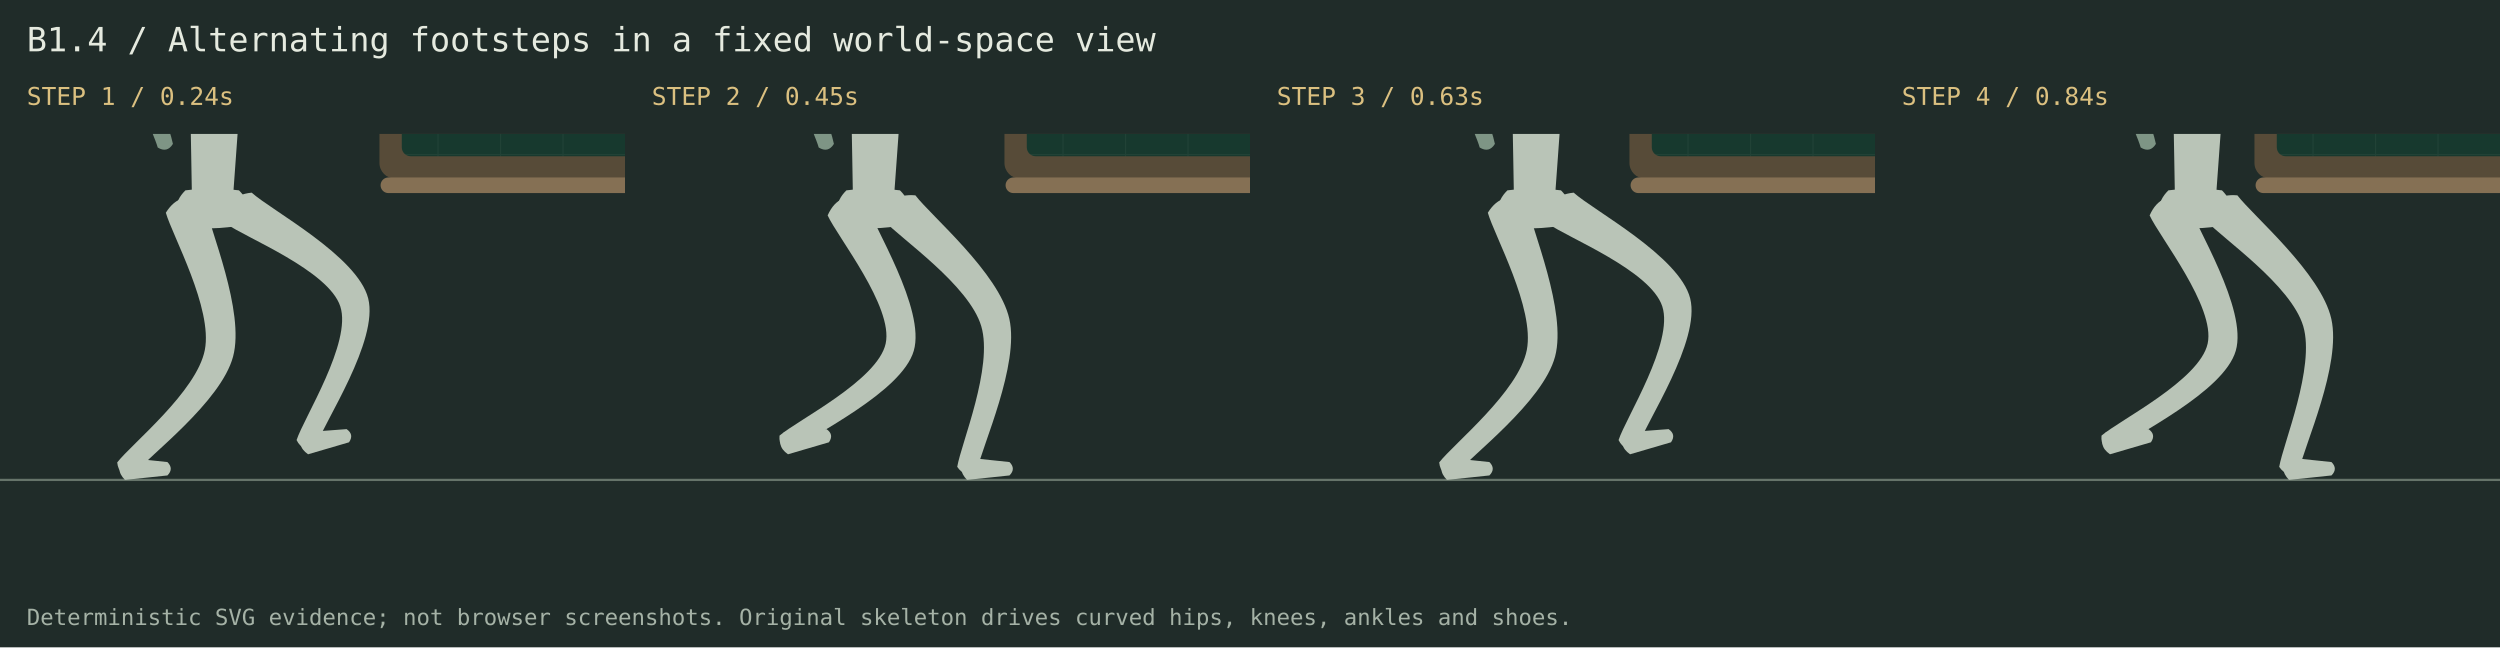
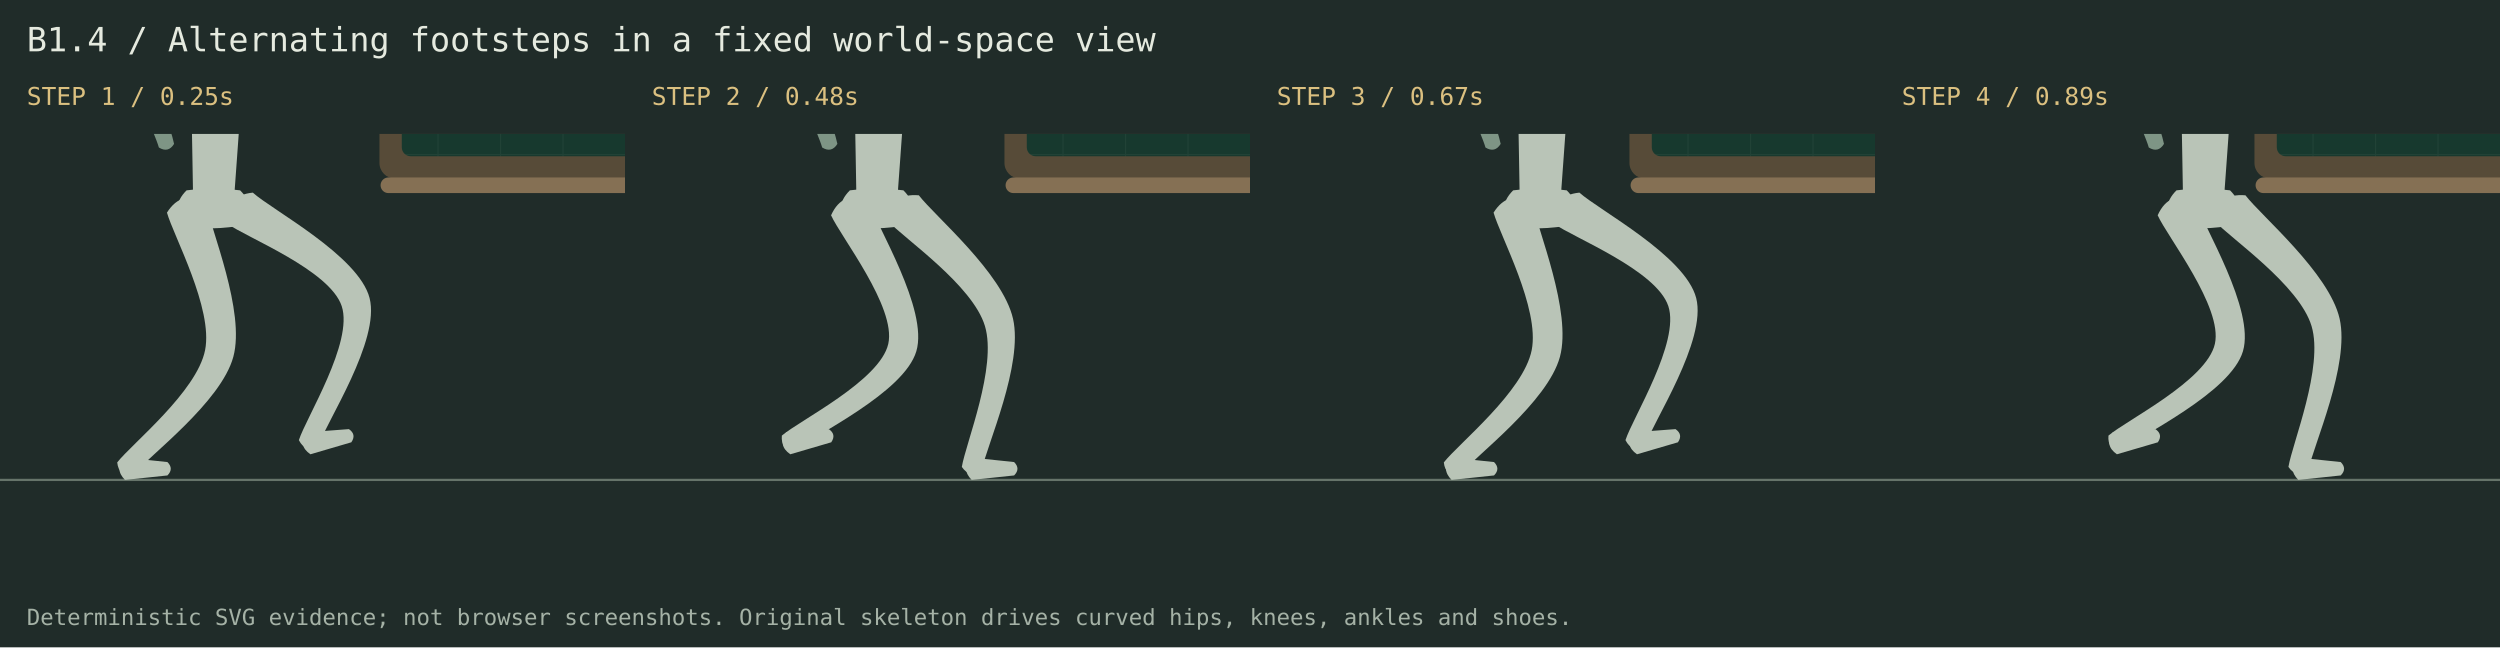
<svg xmlns="http://www.w3.org/2000/svg" viewBox="0 0 1120 290" role="img" aria-label="Four alternating footsteps, with planted stance feet and lifted swing feet">
  <defs>
    <clipPath id="gait-crop">
      <rect x="0" y="25" width="280" height="180" />
    </clipPath>
  </defs>
  <rect width="1120" height="290" fill="#202c29" />
  <text x="12" y="23" fill="#e5eadf" font-family="monospace" font-size="15">B1.4 / Alternating footsteps in a fixed world-space view</text>
  <g transform="translate(0 35)">
-     <text x="12" y="12" fill="#dbc080" font-family="monospace" font-size="11">STEP 1 / 0.24s</text>
+     <text x="12" y="12" fill="#dbc080" font-family="monospace" font-size="11">STEP 1 / 0.25s</text>
    <g clip-path="url(#gait-crop)">
      <g transform="translate(-140 -330)">
        <rect width="960" height="570" fill="#202c29" />
        <defs>
          <pattern id="gait-grid-0" width="28" height="28" patternUnits="userSpaceOnUse">
            <path d="M28 0H0V28" fill="none" stroke="#cfdec9" stroke-opacity=".055" />
          </pattern>
        </defs>
        <path d="M95 510H905" stroke="#66746a" stroke-width="1" />
        <rect x="310" y="75" width="590" height="300" rx="7" fill="#574b38" />
        <rect x="320" y="85" width="570" height="280" rx="4" fill="#17392e" />
        <rect x="320" y="85" width="570" height="280" rx="4" fill="url(#gait-grid-0)" />
        <path d="M314 378H905" stroke="#857054" stroke-width="7" stroke-linecap="round" />
        <path d="M355 166H855M355 210H855" stroke="#d2dec9" stroke-opacity=".1" stroke-dasharray="3 6" />
        <text x="343" y="109" fill="#94b2a0" font-family="monospace" font-size="9" letter-spacing="2">BOARD / WORLD SPACE</text>
        <g>
          <g data-layer="chalk">
            <g>
              <path fill="none" stroke="#eef6e8" stroke-width="2.5" stroke-linecap="round" stroke-linejoin="round" d="" />
              <g fill="#eef6e8" font-family="Chalkboard, Chalkboard SE, cursive" />
            </g>
            <g>
              <path fill="none" stroke="#eef6e8" stroke-width="2.5" stroke-linecap="round" stroke-linejoin="round" d="" />
              <g fill="#eef6e8" font-family="Chalkboard, Chalkboard SE, cursive" />
            </g>
            <g>
              <path fill="none" stroke="#eef6e8" stroke-width="2.5" stroke-linecap="round" stroke-linejoin="round" d="" />
              <g fill="#eef6e8" font-family="Chalkboard, Chalkboard SE, cursive" />
            </g>
            <g>
              <path fill="none" stroke="#eef6e8" stroke-width="2.5" stroke-linecap="round" stroke-linejoin="round" d="" />
              <g fill="#eef6e8" font-family="Chalkboard, Chalkboard SE, cursive" />
            </g>
            <g>
              <path fill="none" stroke="#eef6e8" stroke-width="2.5" stroke-linecap="round" stroke-linejoin="round" d="" />
              <g fill="#eef6e8" font-family="Chalkboard, Chalkboard SE, cursive" />
            </g>
            <g>
              <path fill="none" stroke="#eef6e8" stroke-width="2.5" stroke-linecap="round" stroke-linejoin="round" d="" />
              <g fill="#eef6e8" font-family="Chalkboard, Chalkboard SE, cursive" />
            </g>
            <g>
              <path fill="none" stroke="#eef6e8" stroke-width="2.5" stroke-linecap="round" stroke-linejoin="round" d="" />
              <g fill="#eef6e8" font-family="Chalkboard, Chalkboard SE, cursive" />
            </g>
            <g>
              <path fill="none" stroke="#eef6e8" stroke-width="2.5" stroke-linecap="round" stroke-linejoin="round" d="" />
              <g fill="#eef6e8" font-family="Chalkboard, Chalkboard SE, cursive" />
            </g>
            <g>
              <path fill="none" stroke="#eef6e8" stroke-width="2.5" stroke-linecap="round" stroke-linejoin="round" d="" />
              <g fill="#eef6e8" font-family="Chalkboard, Chalkboard SE, cursive" />
            </g>
            <g>
              <path fill="none" stroke="#eef6e8" stroke-width="2.5" stroke-linecap="round" stroke-linejoin="round" d="" />
              <g fill="#eef6e8" font-family="Chalkboard, Chalkboard SE, cursive" />
            </g>
            <g>
              <path fill="none" stroke="#eef6e8" stroke-width="2.5" stroke-linecap="round" stroke-linejoin="round" d="" />
              <g fill="#eef6e8" font-family="Chalkboard, Chalkboard SE, cursive" />
            </g>
            <g>
              <path fill="none" stroke="#eef6e8" stroke-width="2.5" stroke-linecap="round" stroke-linejoin="round" d="" />
              <g fill="#eef6e8" font-family="Chalkboard, Chalkboard SE, cursive" />
            </g>
            <g>
              <path fill="none" stroke="#eef6e8" stroke-width="2.5" stroke-linecap="round" stroke-linejoin="round" d="" />
              <g fill="#eef6e8" font-family="Chalkboard, Chalkboard SE, cursive" />
            </g>
            <g>
              <path fill="none" stroke="#eef6e8" stroke-width="2.5" stroke-linecap="round" stroke-linejoin="round" d="" />
              <g fill="#eef6e8" font-family="Chalkboard, Chalkboard SE, cursive" />
            </g>
            <g>
              <path fill="none" stroke="#eef6e8" stroke-width="2.5" stroke-linecap="round" stroke-linejoin="round" d="" />
              <g fill="#eef6e8" font-family="Chalkboard, Chalkboard SE, cursive" />
            </g>
            <g>
              <path fill="none" stroke="#eef6e8" stroke-width="2.5" stroke-linecap="round" stroke-linejoin="round" d="" />
              <g fill="#eef6e8" font-family="Chalkboard, Chalkboard SE, cursive" />
            </g>
-             <g>
-               <path fill="none" stroke="#eef6e8" stroke-width="2.5" stroke-linecap="round" stroke-linejoin="round" d="" />
-               <g fill="#eef6e8" font-family="Chalkboard, Chalkboard SE, cursive" />
-             </g>
-           </g>
-           <g data-layer="body" transform="translate(238.0627,503.275) scale(1)" data-view="rear-three-quarter-facing-right">
+           </g>
+           <g data-layer="body" transform="translate(238.58,503.275) scale(1)" data-view="rear-three-quarter-facing-right" data-orientation="board">
            <path data-part="left-arm" d="M-28.86,-245.395C-30.633,-235.347 -39.741,-202.31 -39.499,-185.109C-39.256,-167.908 -29.421,-149.343 -27.405,-142.189Q-23.189,-139.595 -20.595,-143.811C-21.913,-150.657 -29.41,-168.425 -28.501,-184.891C-27.592,-201.357 -17.367,-232.986 -15.14,-242.605Q-20.605,-250.86 -28.86,-245.395Z" fill="#7e9585" />
-             <path data-part="left-leg" d="M-23.769,-112.972C-20.857,-102.724 -2.671,-70.126 -6.302,-51.484C-9.933,-32.841 -39.012,-9.51 -45.553,-1.115Q-44.903,5.216 -38.572,4.565C-31.083,-4.287 0.972,-28.282 6.362,-48.547C11.752,-68.813 -4.133,-105.615 -6.231,-117.028Q-17.028,-123.769 -23.769,-112.972Z" fill="#b9c4b7" />
-             <path data-part="right-leg" d="M3.304,-108.032C11.819,-101.86 49.142,-87.154 54.393,-71.003C59.643,-54.853 38.069,-21.11 34.805,-11.131Q37.607,-5.417 43.321,-8.219C47.249,-19.278 71.664,-55.613 66.893,-74.572C62.123,-93.53 23.395,-114.069 14.696,-121.968Q2.032,-120.696 3.304,-108.032Z" fill="#b9c4b7" />
+             <path data-part="left-leg" d="M-23.781,-113.026C-20.934,-102.758 -2.986,-70.069 -6.7,-51.418C-10.414,-32.767 -39.504,-9.505 -46.065,-1.122Q-45.428,5.21 -39.096,4.572C-31.588,-4.261 0.472,-28.171 5.952,-48.429C11.431,-68.686 -4.191,-105.549 -6.219,-116.974Q-16.974,-123.781 -23.781,-113.026Z" fill="#b9c4b7" />
+             <path data-part="right-leg" d="M3.323,-108.017C11.854,-101.866 49.181,-87.264 54.513,-71.112C59.844,-54.96 38.513,-21.105 35.313,-11.104Q38.151,-5.408 43.847,-8.246C47.706,-19.328 71.859,-55.781 66.997,-74.737C62.135,-93.693 23.397,-114.109 14.677,-121.983Q2.017,-120.677 3.323,-108.017Z" fill="#b9c4b7" />
            <path data-part="hips" d="M-15,-107C-13,-106.833 -7,-106 -3,-106C1,-106 7,-106.833 9,-107Q17,-115 9,-123C7,-123.167 1,-124 -3,-124C-7,-124 -13,-123.167 -15,-123Q-23,-115 -15,-107Z" fill="#b9c4b7" />
-             <path data-part="left-foot" d="M-42.063,6.725C-38.896,6.392 -26.229,5.058 -23.063,4.725Q-20.063,1.725 -23.063,-1.275C-26.229,-1.608 -38.896,-2.942 -42.063,-3.275Q-47.063,1.725 -42.063,6.725Z" fill="#b9c4b7" />
-             <path data-part="right-foot" d="M39.958,-4.756C43.014,-5.651 55.237,-9.23 58.293,-10.125Q60.707,-13.614 57.219,-16.028C54.043,-15.789 41.343,-14.833 38.168,-14.594Q34.143,-8.78 39.958,-4.756Z" fill="#b9c4b7" />
+             <path data-part="left-foot" d="M-42.58,6.725C-39.413,6.392 -26.747,5.058 -23.58,4.725Q-20.58,1.725 -23.58,-1.275C-26.747,-1.608 -39.413,-2.942 -42.58,-3.275Q-47.58,1.725 -42.58,6.725Z" fill="#b9c4b7" />
+             <path data-part="right-foot" d="M40.475,-4.756C43.531,-5.651 55.754,-9.23 58.81,-10.125Q61.225,-13.614 57.736,-16.028C54.561,-15.789 41.86,-14.833 38.685,-14.594Q34.661,-8.78 40.475,-4.756Z" fill="#b9c4b7" />
            <path data-part="torso" d="M-5,-251C-6.333,-247.548 -11.831,-252.914 -12.997,-230.287C-14.163,-207.659 -12.164,-134.41 -11.997,-115.235Q-3.235,-106.003 5.997,-114.765C7.164,-133.923 13.163,-207.008 12.997,-229.713C12.831,-252.419 6.333,-247.452 5,-251Q0,-256 -5,-251Z" fill="#b9c4b7" />
            <path data-part="shoulders" d="M-25.221,-238.938C-21.162,-235.788 -9.454,-220.784 -0.866,-220.038C7.722,-219.292 21.779,-232.058 26.308,-234.462Q29.538,-242.308 21.692,-245.538C18.221,-244.609 7.611,-239.375 0.866,-239.962C-5.879,-240.55 -15.505,-247.545 -18.779,-249.062Q-27.062,-247.221 -25.221,-238.938Z" fill="#b9c4b7" />
            <path data-part="head" d="M-2,-254 C-25,-262 -26,-300 -3,-310 C15,-319 32,-302 32,-289 L44,-281 L33,-277 C32,-262 19,-254 -2,-254Z" fill="#b9c4b7" stroke="#d5ddcf" stroke-width="2" />
+             <path data-part="front-face" d="M-3,-285a2,2 0 1,0 4,0a2,2 0 1,0 -4,0 M13,-285a2,2 0 1,0 4,0a2,2 0 1,0 -4,0" fill="#304e38" opacity="0" />
          </g>
          <g data-layer="drawing-arm">
-             <path data-part="right-arm" fill="#d6ba76" d="M254.639,260.295C250.342,272.804 221.73,322.614 228.862,335.353C235.994,348.093 286.002,336.502 297.43,336.732Q300.963,333.265 297.495,329.732C287.841,329.766 244.237,340.515 239.569,329.935C234.901,319.356 264.501,276.869 269.487,266.255Q265.043,255.851 254.639,260.295Z" />
-             <line stroke="#fff2bf" stroke-width="3" stroke-linecap="round" x1="297.463" y1="333.232" x2="302.063" y2="333.275" opacity=".4" />
+             <path data-part="right-arm" fill="#d6ba76" d="M255.156,260.295C250.86,272.804 222.247,322.614 229.379,335.353C236.511,348.093 286.52,336.502 297.948,336.732Q301.48,333.265 298.013,329.732C288.358,329.766 244.755,340.515 240.087,329.935C235.418,319.356 265.018,276.869 270.004,266.255Q265.56,255.851 255.156,260.295Z" />
+             <line stroke="#fff2bf" stroke-width="3" stroke-linecap="round" x1="297.98" y1="333.232" x2="302.58" y2="333.275" opacity=".4" />
          </g>
        </g>
        <text x="124" y="551" fill="#9bada2" font-family="monospace" font-size="10" letter-spacing="1">STEPPING GAIT · CHALK LIFTED WHILE WALKING</text>
      </g>
    </g>
  </g>
  <g transform="translate(280 35)">
-     <text x="12" y="12" fill="#dbc080" font-family="monospace" font-size="11">STEP 2 / 0.45s</text>
+     <text x="12" y="12" fill="#dbc080" font-family="monospace" font-size="11">STEP 2 / 0.48s</text>
    <g clip-path="url(#gait-crop)">
      <g transform="translate(-140 -330)">
        <rect width="960" height="570" fill="#202c29" />
        <defs>
          <pattern id="gait-grid-1" width="28" height="28" patternUnits="userSpaceOnUse">
            <path d="M28 0H0V28" fill="none" stroke="#cfdec9" stroke-opacity=".055" />
          </pattern>
        </defs>
        <path d="M95 510H905" stroke="#66746a" stroke-width="1" />
        <rect x="310" y="75" width="590" height="300" rx="7" fill="#574b38" />
        <rect x="320" y="85" width="570" height="280" rx="4" fill="#17392e" />
        <rect x="320" y="85" width="570" height="280" rx="4" fill="url(#gait-grid-1)" />
        <path d="M314 378H905" stroke="#857054" stroke-width="7" stroke-linecap="round" />
        <path d="M355 166H855M355 210H855" stroke="#d2dec9" stroke-opacity=".1" stroke-dasharray="3 6" />
        <text x="343" y="109" fill="#94b2a0" font-family="monospace" font-size="9" letter-spacing="2">BOARD / WORLD SPACE</text>
        <g>
          <g data-layer="chalk">
            <g>
              <path fill="none" stroke="#eef6e8" stroke-width="2.5" stroke-linecap="round" stroke-linejoin="round" d="" />
              <g fill="#eef6e8" font-family="Chalkboard, Chalkboard SE, cursive" />
            </g>
            <g>
              <path fill="none" stroke="#eef6e8" stroke-width="2.5" stroke-linecap="round" stroke-linejoin="round" d="" />
              <g fill="#eef6e8" font-family="Chalkboard, Chalkboard SE, cursive" />
            </g>
            <g>
              <path fill="none" stroke="#eef6e8" stroke-width="2.5" stroke-linecap="round" stroke-linejoin="round" d="" />
              <g fill="#eef6e8" font-family="Chalkboard, Chalkboard SE, cursive" />
            </g>
            <g>
              <path fill="none" stroke="#eef6e8" stroke-width="2.5" stroke-linecap="round" stroke-linejoin="round" d="" />
              <g fill="#eef6e8" font-family="Chalkboard, Chalkboard SE, cursive" />
            </g>
            <g>
              <path fill="none" stroke="#eef6e8" stroke-width="2.5" stroke-linecap="round" stroke-linejoin="round" d="" />
              <g fill="#eef6e8" font-family="Chalkboard, Chalkboard SE, cursive" />
            </g>
            <g>
              <path fill="none" stroke="#eef6e8" stroke-width="2.5" stroke-linecap="round" stroke-linejoin="round" d="" />
              <g fill="#eef6e8" font-family="Chalkboard, Chalkboard SE, cursive" />
            </g>
            <g>
              <path fill="none" stroke="#eef6e8" stroke-width="2.5" stroke-linecap="round" stroke-linejoin="round" d="" />
              <g fill="#eef6e8" font-family="Chalkboard, Chalkboard SE, cursive" />
            </g>
            <g>
              <path fill="none" stroke="#eef6e8" stroke-width="2.5" stroke-linecap="round" stroke-linejoin="round" d="" />
              <g fill="#eef6e8" font-family="Chalkboard, Chalkboard SE, cursive" />
            </g>
            <g>
              <path fill="none" stroke="#eef6e8" stroke-width="2.5" stroke-linecap="round" stroke-linejoin="round" d="" />
              <g fill="#eef6e8" font-family="Chalkboard, Chalkboard SE, cursive" />
            </g>
            <g>
              <path fill="none" stroke="#eef6e8" stroke-width="2.5" stroke-linecap="round" stroke-linejoin="round" d="" />
              <g fill="#eef6e8" font-family="Chalkboard, Chalkboard SE, cursive" />
            </g>
            <g>
              <path fill="none" stroke="#eef6e8" stroke-width="2.5" stroke-linecap="round" stroke-linejoin="round" d="" />
              <g fill="#eef6e8" font-family="Chalkboard, Chalkboard SE, cursive" />
            </g>
            <g>
              <path fill="none" stroke="#eef6e8" stroke-width="2.5" stroke-linecap="round" stroke-linejoin="round" d="" />
              <g fill="#eef6e8" font-family="Chalkboard, Chalkboard SE, cursive" />
            </g>
            <g>
              <path fill="none" stroke="#eef6e8" stroke-width="2.5" stroke-linecap="round" stroke-linejoin="round" d="" />
              <g fill="#eef6e8" font-family="Chalkboard, Chalkboard SE, cursive" />
            </g>
            <g>
              <path fill="none" stroke="#eef6e8" stroke-width="2.5" stroke-linecap="round" stroke-linejoin="round" d="" />
              <g fill="#eef6e8" font-family="Chalkboard, Chalkboard SE, cursive" />
            </g>
            <g>
              <path fill="none" stroke="#eef6e8" stroke-width="2.5" stroke-linecap="round" stroke-linejoin="round" d="" />
              <g fill="#eef6e8" font-family="Chalkboard, Chalkboard SE, cursive" />
            </g>
            <g>
              <path fill="none" stroke="#eef6e8" stroke-width="2.5" stroke-linecap="round" stroke-linejoin="round" d="" />
              <g fill="#eef6e8" font-family="Chalkboard, Chalkboard SE, cursive" />
            </g>
-             <g>
-               <path fill="none" stroke="#eef6e8" stroke-width="2.5" stroke-linecap="round" stroke-linejoin="round" d="" />
-               <g fill="#eef6e8" font-family="Chalkboard, Chalkboard SE, cursive" />
-             </g>
-           </g>
-           <g data-layer="body" transform="translate(254.1881,503.275) scale(1)" data-view="rear-three-quarter-facing-right">
+           </g>
+           <g data-layer="body" transform="translate(255.7401,503.275) scale(1)" data-view="rear-three-quarter-facing-right" data-orientation="board">
            <path data-part="left-arm" d="M-28.86,-245.395C-30.633,-235.347 -39.741,-202.31 -39.499,-185.109C-39.256,-167.908 -29.421,-149.343 -27.405,-142.189Q-23.189,-139.595 -20.595,-143.811C-21.913,-150.657 -29.41,-168.425 -28.501,-184.891C-27.592,-201.357 -17.367,-232.986 -15.14,-242.605Q-20.605,-250.86 -28.86,-245.395Z" fill="#7e9585" />
-             <path data-part="left-leg" d="M-23.403,-111.777C-19.071,-102.204 6.184,-70.785 2.59,-54.341C-1.004,-37.897 -37.041,-19.984 -44.967,-13.112Q-45.5,-6.771 -39.158,-6.238C-30.102,-13.716 9.754,-32.442 15.181,-51.106C20.608,-69.77 -2.967,-107.037 -6.597,-118.223Q-18.223,-123.403 -23.403,-111.777Z" fill="#b9c4b7" />
-             <path data-part="right-leg" d="M2.087,-109.237C9.308,-101.389 39.986,-80.496 45.413,-62.144C50.839,-43.793 36.439,-9.631 34.644,0.872Q38.21,6.143 43.481,2.578C45.901,-8.749 62.597,-44.83 58.002,-65.387C53.407,-85.943 22.928,-111.533 15.913,-120.763Q3.237,-121.913 2.087,-109.237Z" fill="#b9c4b7" />
+             <path data-part="left-leg" d="M-23.423,-111.83C-19.152,-102.228 5.881,-70.673 2.206,-54.221C-1.47,-37.77 -37.528,-19.971 -45.474,-13.121Q-46.026,-6.781 -39.686,-6.229C-30.608,-13.679 9.263,-32.271 14.782,-50.928C20.3,-69.585 -3.017,-106.963 -6.577,-118.17Q-18.17,-123.423 -23.423,-111.83Z" fill="#b9c4b7" />
+             <path data-part="right-leg" d="M2.098,-109.224C9.334,-101.387 40.006,-80.552 45.515,-62.198C51.025,-43.844 36.883,-9.616 35.156,0.9Q38.755,6.149 44.004,2.55C46.352,-8.791 62.774,-44.939 58.091,-65.493C53.407,-86.047 22.934,-111.562 15.902,-120.776Q3.224,-121.902 2.098,-109.224Z" fill="#b9c4b7" />
            <path data-part="hips" d="M-15,-107C-13,-106.833 -7,-106 -3,-106C1,-106 7,-106.833 9,-107Q17,-115 9,-123C7,-123.167 1,-124 -3,-124C-7,-124 -13,-123.167 -15,-123Q-23,-115 -15,-107Z" fill="#b9c4b7" />
-             <path data-part="left-foot" d="M-41.168,-4.756C-38.112,-5.651 -25.888,-9.23 -22.833,-10.125Q-20.418,-13.614 -23.907,-16.028C-27.082,-15.789 -39.783,-14.833 -42.958,-14.594Q-46.982,-8.78 -41.168,-4.756Z" fill="#b9c4b7" />
-             <path data-part="right-foot" d="M39.063,6.725C42.229,6.392 54.896,5.058 58.063,4.725Q61.063,1.725 58.063,-1.275C54.896,-1.608 42.229,-2.942 39.063,-3.275Q34.063,1.725 39.063,6.725Z" fill="#b9c4b7" />
+             <path data-part="left-foot" d="M-41.685,-4.756C-38.629,-5.651 -26.406,-9.23 -23.35,-10.125Q-20.935,-13.614 -24.424,-16.028C-27.599,-15.789 -40.3,-14.833 -43.475,-14.594Q-47.499,-8.78 -41.685,-4.756Z" fill="#b9c4b7" />
+             <path data-part="right-foot" d="M39.58,6.725C42.747,6.392 55.413,5.058 58.58,4.725Q61.58,1.725 58.58,-1.275C55.413,-1.608 42.747,-2.942 39.58,-3.275Q34.58,1.725 39.58,6.725Z" fill="#b9c4b7" />
            <path data-part="torso" d="M-5,-251C-6.333,-247.548 -11.831,-252.914 -12.997,-230.287C-14.163,-207.659 -12.164,-134.41 -11.997,-115.235Q-3.235,-106.003 5.997,-114.765C7.164,-133.923 13.163,-207.008 12.997,-229.713C12.831,-252.419 6.333,-247.452 5,-251Q0,-256 -5,-251Z" fill="#b9c4b7" />
            <path data-part="shoulders" d="M-25.221,-238.938C-21.162,-235.788 -9.454,-220.784 -0.866,-220.038C7.722,-219.292 21.779,-232.058 26.308,-234.462Q29.538,-242.308 21.692,-245.538C18.221,-244.609 7.611,-239.375 0.866,-239.962C-5.879,-240.55 -15.505,-247.545 -18.779,-249.062Q-27.062,-247.221 -25.221,-238.938Z" fill="#b9c4b7" />
            <path data-part="head" d="M-2,-254 C-25,-262 -26,-300 -3,-310 C15,-319 32,-302 32,-289 L44,-281 L33,-277 C32,-262 19,-254 -2,-254Z" fill="#b9c4b7" stroke="#d5ddcf" stroke-width="2" />
+             <path data-part="front-face" d="M-3,-285a2,2 0 1,0 4,0a2,2 0 1,0 -4,0 M13,-285a2,2 0 1,0 4,0a2,2 0 1,0 -4,0" fill="#304e38" opacity="0" />
          </g>
          <g data-layer="drawing-arm">
-             <path data-part="right-arm" fill="#d6ba76" d="M270.764,260.295C266.468,272.804 237.855,322.614 244.987,335.353C252.119,348.093 302.128,336.502 313.556,336.732Q317.088,333.265 313.621,329.732C303.966,329.766 260.363,340.515 255.695,329.935C251.027,319.356 280.626,276.869 285.612,266.255Q281.168,255.851 270.764,260.295Z" />
-             <line stroke="#fff2bf" stroke-width="3" stroke-linecap="round" x1="313.588" y1="333.232" x2="318.188" y2="333.275" opacity=".4" />
+             <path data-part="right-arm" fill="#d6ba76" d="M272.316,260.295C268.02,272.804 239.407,322.614 246.539,335.353C253.671,348.093 303.68,336.502 315.108,336.732Q318.64,333.265 315.173,329.732C305.518,329.766 261.915,340.515 257.247,329.935C252.579,319.356 282.178,276.869 287.164,266.255Q282.72,255.851 272.316,260.295Z" />
+             <line stroke="#fff2bf" stroke-width="3" stroke-linecap="round" x1="315.14" y1="333.232" x2="319.74" y2="333.275" opacity=".4" />
          </g>
        </g>
        <text x="124" y="551" fill="#9bada2" font-family="monospace" font-size="10" letter-spacing="1">STEPPING GAIT · CHALK LIFTED WHILE WALKING</text>
      </g>
    </g>
  </g>
  <g transform="translate(560 35)">
-     <text x="12" y="12" fill="#dbc080" font-family="monospace" font-size="11">STEP 3 / 0.63s</text>
+     <text x="12" y="12" fill="#dbc080" font-family="monospace" font-size="11">STEP 3 / 0.67s</text>
    <g clip-path="url(#gait-crop)">
      <g transform="translate(-140 -330)">
        <rect width="960" height="570" fill="#202c29" />
        <defs>
          <pattern id="gait-grid-2" width="28" height="28" patternUnits="userSpaceOnUse">
            <path d="M28 0H0V28" fill="none" stroke="#cfdec9" stroke-opacity=".055" />
          </pattern>
        </defs>
        <path d="M95 510H905" stroke="#66746a" stroke-width="1" />
        <rect x="310" y="75" width="590" height="300" rx="7" fill="#574b38" />
        <rect x="320" y="85" width="570" height="280" rx="4" fill="#17392e" />
        <rect x="320" y="85" width="570" height="280" rx="4" fill="url(#gait-grid-2)" />
        <path d="M314 378H905" stroke="#857054" stroke-width="7" stroke-linecap="round" />
        <path d="M355 166H855M355 210H855" stroke="#d2dec9" stroke-opacity=".1" stroke-dasharray="3 6" />
        <text x="343" y="109" fill="#94b2a0" font-family="monospace" font-size="9" letter-spacing="2">BOARD / WORLD SPACE</text>
        <g>
          <g data-layer="chalk">
            <g>
              <path fill="none" stroke="#eef6e8" stroke-width="2.5" stroke-linecap="round" stroke-linejoin="round" d="" />
              <g fill="#eef6e8" font-family="Chalkboard, Chalkboard SE, cursive" />
            </g>
            <g>
              <path fill="none" stroke="#eef6e8" stroke-width="2.5" stroke-linecap="round" stroke-linejoin="round" d="" />
              <g fill="#eef6e8" font-family="Chalkboard, Chalkboard SE, cursive" />
            </g>
            <g>
              <path fill="none" stroke="#eef6e8" stroke-width="2.5" stroke-linecap="round" stroke-linejoin="round" d="" />
              <g fill="#eef6e8" font-family="Chalkboard, Chalkboard SE, cursive" />
            </g>
            <g>
              <path fill="none" stroke="#eef6e8" stroke-width="2.5" stroke-linecap="round" stroke-linejoin="round" d="" />
              <g fill="#eef6e8" font-family="Chalkboard, Chalkboard SE, cursive" />
            </g>
            <g>
              <path fill="none" stroke="#eef6e8" stroke-width="2.5" stroke-linecap="round" stroke-linejoin="round" d="" />
              <g fill="#eef6e8" font-family="Chalkboard, Chalkboard SE, cursive" />
            </g>
            <g>
              <path fill="none" stroke="#eef6e8" stroke-width="2.5" stroke-linecap="round" stroke-linejoin="round" d="" />
              <g fill="#eef6e8" font-family="Chalkboard, Chalkboard SE, cursive" />
            </g>
            <g>
              <path fill="none" stroke="#eef6e8" stroke-width="2.5" stroke-linecap="round" stroke-linejoin="round" d="" />
              <g fill="#eef6e8" font-family="Chalkboard, Chalkboard SE, cursive" />
            </g>
            <g>
              <path fill="none" stroke="#eef6e8" stroke-width="2.5" stroke-linecap="round" stroke-linejoin="round" d="" />
              <g fill="#eef6e8" font-family="Chalkboard, Chalkboard SE, cursive" />
            </g>
            <g>
              <path fill="none" stroke="#eef6e8" stroke-width="2.5" stroke-linecap="round" stroke-linejoin="round" d="" />
              <g fill="#eef6e8" font-family="Chalkboard, Chalkboard SE, cursive" />
            </g>
            <g>
              <path fill="none" stroke="#eef6e8" stroke-width="2.5" stroke-linecap="round" stroke-linejoin="round" d="" />
              <g fill="#eef6e8" font-family="Chalkboard, Chalkboard SE, cursive" />
            </g>
            <g>
              <path fill="none" stroke="#eef6e8" stroke-width="2.5" stroke-linecap="round" stroke-linejoin="round" d="" />
              <g fill="#eef6e8" font-family="Chalkboard, Chalkboard SE, cursive" />
            </g>
            <g>
              <path fill="none" stroke="#eef6e8" stroke-width="2.5" stroke-linecap="round" stroke-linejoin="round" d="" />
              <g fill="#eef6e8" font-family="Chalkboard, Chalkboard SE, cursive" />
            </g>
            <g>
              <path fill="none" stroke="#eef6e8" stroke-width="2.5" stroke-linecap="round" stroke-linejoin="round" d="" />
              <g fill="#eef6e8" font-family="Chalkboard, Chalkboard SE, cursive" />
            </g>
            <g>
              <path fill="none" stroke="#eef6e8" stroke-width="2.5" stroke-linecap="round" stroke-linejoin="round" d="" />
              <g fill="#eef6e8" font-family="Chalkboard, Chalkboard SE, cursive" />
            </g>
            <g>
              <path fill="none" stroke="#eef6e8" stroke-width="2.5" stroke-linecap="round" stroke-linejoin="round" d="" />
              <g fill="#eef6e8" font-family="Chalkboard, Chalkboard SE, cursive" />
            </g>
            <g>
              <path fill="none" stroke="#eef6e8" stroke-width="2.5" stroke-linecap="round" stroke-linejoin="round" d="" />
              <g fill="#eef6e8" font-family="Chalkboard, Chalkboard SE, cursive" />
            </g>
-             <g>
-               <path fill="none" stroke="#eef6e8" stroke-width="2.5" stroke-linecap="round" stroke-linejoin="round" d="" />
-               <g fill="#eef6e8" font-family="Chalkboard, Chalkboard SE, cursive" />
-             </g>
-           </g>
-           <g data-layer="body" transform="translate(270.3135,503.275) scale(1)" data-view="rear-three-quarter-facing-right">
+           </g>
+           <g data-layer="body" transform="translate(272.9001,503.275) scale(1)" data-view="rear-three-quarter-facing-right" data-orientation="board">
            <path data-part="left-arm" d="M-28.86,-245.395C-30.633,-235.347 -39.741,-202.31 -39.499,-185.109C-39.256,-167.908 -29.421,-149.343 -27.405,-142.189Q-23.189,-139.595 -20.595,-143.811C-21.913,-150.657 -29.41,-168.425 -28.501,-184.891C-27.592,-201.357 -17.367,-232.986 -15.14,-242.605Q-20.605,-250.86 -28.86,-245.395Z" fill="#7e9585" />
-             <path data-part="left-leg" d="M-23.769,-112.972C-20.857,-102.724 -2.671,-70.126 -6.302,-51.484C-9.933,-32.841 -39.012,-9.51 -45.553,-1.115Q-44.903,5.216 -38.572,4.565C-31.083,-4.287 0.972,-28.282 6.362,-48.547C11.752,-68.813 -4.133,-105.615 -6.231,-117.028Q-17.028,-123.769 -23.769,-112.972Z" fill="#b9c4b7" />
-             <path data-part="right-leg" d="M3.304,-108.032C11.819,-101.86 49.142,-87.154 54.393,-71.003C59.643,-54.853 38.069,-21.11 34.805,-11.131Q37.607,-5.417 43.321,-8.219C47.249,-19.278 71.664,-55.613 66.893,-74.572C62.123,-93.53 23.395,-114.069 14.696,-121.968Q2.032,-120.696 3.304,-108.032Z" fill="#b9c4b7" />
+             <path data-part="left-leg" d="M-23.781,-113.026C-20.934,-102.758 -2.986,-70.069 -6.7,-51.418C-10.414,-32.767 -39.504,-9.505 -46.065,-1.122Q-45.428,5.21 -39.096,4.572C-31.588,-4.261 0.472,-28.171 5.952,-48.429C11.431,-68.686 -4.191,-105.549 -6.219,-116.974Q-16.974,-123.781 -23.781,-113.026Z" fill="#b9c4b7" />
+             <path data-part="right-leg" d="M3.323,-108.017C11.854,-101.866 49.181,-87.264 54.513,-71.112C59.844,-54.96 38.513,-21.105 35.313,-11.104Q38.151,-5.408 43.847,-8.246C47.706,-19.328 71.859,-55.781 66.997,-74.737C62.135,-93.693 23.397,-114.109 14.677,-121.983Q2.017,-120.677 3.323,-108.017Z" fill="#b9c4b7" />
            <path data-part="hips" d="M-15,-107C-13,-106.833 -7,-106 -3,-106C1,-106 7,-106.833 9,-107Q17,-115 9,-123C7,-123.167 1,-124 -3,-124C-7,-124 -13,-123.167 -15,-123Q-23,-115 -15,-107Z" fill="#b9c4b7" />
-             <path data-part="left-foot" d="M-42.063,6.725C-38.896,6.392 -26.229,5.058 -23.063,4.725Q-20.063,1.725 -23.063,-1.275C-26.229,-1.608 -38.896,-2.942 -42.063,-3.275Q-47.063,1.725 -42.063,6.725Z" fill="#b9c4b7" />
-             <path data-part="right-foot" d="M39.958,-4.756C43.014,-5.651 55.237,-9.23 58.293,-10.125Q60.707,-13.614 57.219,-16.028C54.043,-15.789 41.343,-14.833 38.168,-14.594Q34.143,-8.78 39.958,-4.756Z" fill="#b9c4b7" />
+             <path data-part="left-foot" d="M-42.58,6.725C-39.413,6.392 -26.747,5.058 -23.58,4.725Q-20.58,1.725 -23.58,-1.275C-26.747,-1.608 -39.413,-2.942 -42.58,-3.275Q-47.58,1.725 -42.58,6.725Z" fill="#b9c4b7" />
+             <path data-part="right-foot" d="M40.475,-4.756C43.531,-5.651 55.754,-9.23 58.81,-10.125Q61.225,-13.614 57.736,-16.028C54.561,-15.789 41.86,-14.833 38.685,-14.594Q34.661,-8.78 40.475,-4.756Z" fill="#b9c4b7" />
            <path data-part="torso" d="M-5,-251C-6.333,-247.548 -11.831,-252.914 -12.997,-230.287C-14.163,-207.659 -12.164,-134.41 -11.997,-115.235Q-3.235,-106.003 5.997,-114.765C7.164,-133.923 13.163,-207.008 12.997,-229.713C12.831,-252.419 6.333,-247.452 5,-251Q0,-256 -5,-251Z" fill="#b9c4b7" />
            <path data-part="shoulders" d="M-25.221,-238.938C-21.162,-235.788 -9.454,-220.784 -0.866,-220.038C7.722,-219.292 21.779,-232.058 26.308,-234.462Q29.538,-242.308 21.692,-245.538C18.221,-244.609 7.611,-239.375 0.866,-239.962C-5.879,-240.55 -15.505,-247.545 -18.779,-249.062Q-27.062,-247.221 -25.221,-238.938Z" fill="#b9c4b7" />
            <path data-part="head" d="M-2,-254 C-25,-262 -26,-300 -3,-310 C15,-319 32,-302 32,-289 L44,-281 L33,-277 C32,-262 19,-254 -2,-254Z" fill="#b9c4b7" stroke="#d5ddcf" stroke-width="2" />
+             <path data-part="front-face" d="M-3,-285a2,2 0 1,0 4,0a2,2 0 1,0 -4,0 M13,-285a2,2 0 1,0 4,0a2,2 0 1,0 -4,0" fill="#304e38" opacity="0" />
          </g>
          <g data-layer="drawing-arm">
-             <path data-part="right-arm" fill="#d6ba76" d="M286.889,260.295C282.593,272.804 253.981,322.614 261.113,335.353C268.245,348.093 318.253,336.502 329.681,336.732Q333.214,333.265 329.746,329.732C320.092,329.766 276.488,340.515 271.82,329.935C267.152,319.356 296.751,276.869 301.738,266.255Q297.294,255.851 286.889,260.295Z" />
-             <line stroke="#fff2bf" stroke-width="3" stroke-linecap="round" x1="329.714" y1="333.232" x2="334.313" y2="333.275" opacity=".4" />
+             <path data-part="right-arm" fill="#d6ba76" d="M289.476,260.295C285.18,272.804 256.568,322.614 263.699,335.353C270.831,348.093 320.84,336.502 332.268,336.732Q335.8,333.265 332.333,329.732C322.679,329.766 279.075,340.515 274.407,329.935C269.739,319.356 299.338,276.869 304.324,266.255Q299.88,255.851 289.476,260.295Z" />
+             <line stroke="#fff2bf" stroke-width="3" stroke-linecap="round" x1="332.3" y1="333.232" x2="336.9" y2="333.275" opacity=".4" />
          </g>
        </g>
        <text x="124" y="551" fill="#9bada2" font-family="monospace" font-size="10" letter-spacing="1">STEPPING GAIT · CHALK LIFTED WHILE WALKING</text>
      </g>
    </g>
  </g>
  <g transform="translate(840 35)">
-     <text x="12" y="12" fill="#dbc080" font-family="monospace" font-size="11">STEP 4 / 0.84s</text>
+     <text x="12" y="12" fill="#dbc080" font-family="monospace" font-size="11">STEP 4 / 0.89s</text>
    <g clip-path="url(#gait-crop)">
      <g transform="translate(-140 -330)">
        <rect width="960" height="570" fill="#202c29" />
        <defs>
          <pattern id="gait-grid-3" width="28" height="28" patternUnits="userSpaceOnUse">
            <path d="M28 0H0V28" fill="none" stroke="#cfdec9" stroke-opacity=".055" />
          </pattern>
        </defs>
        <path d="M95 510H905" stroke="#66746a" stroke-width="1" />
        <rect x="310" y="75" width="590" height="300" rx="7" fill="#574b38" />
        <rect x="320" y="85" width="570" height="280" rx="4" fill="#17392e" />
        <rect x="320" y="85" width="570" height="280" rx="4" fill="url(#gait-grid-3)" />
        <path d="M314 378H905" stroke="#857054" stroke-width="7" stroke-linecap="round" />
        <path d="M355 166H855M355 210H855" stroke="#d2dec9" stroke-opacity=".1" stroke-dasharray="3 6" />
        <text x="343" y="109" fill="#94b2a0" font-family="monospace" font-size="9" letter-spacing="2">BOARD / WORLD SPACE</text>
        <g>
          <g data-layer="chalk">
            <g>
              <path fill="none" stroke="#eef6e8" stroke-width="2.5" stroke-linecap="round" stroke-linejoin="round" d="" />
              <g fill="#eef6e8" font-family="Chalkboard, Chalkboard SE, cursive" />
            </g>
            <g>
              <path fill="none" stroke="#eef6e8" stroke-width="2.5" stroke-linecap="round" stroke-linejoin="round" d="" />
              <g fill="#eef6e8" font-family="Chalkboard, Chalkboard SE, cursive" />
            </g>
            <g>
              <path fill="none" stroke="#eef6e8" stroke-width="2.5" stroke-linecap="round" stroke-linejoin="round" d="" />
              <g fill="#eef6e8" font-family="Chalkboard, Chalkboard SE, cursive" />
            </g>
            <g>
              <path fill="none" stroke="#eef6e8" stroke-width="2.5" stroke-linecap="round" stroke-linejoin="round" d="" />
              <g fill="#eef6e8" font-family="Chalkboard, Chalkboard SE, cursive" />
            </g>
            <g>
              <path fill="none" stroke="#eef6e8" stroke-width="2.5" stroke-linecap="round" stroke-linejoin="round" d="" />
              <g fill="#eef6e8" font-family="Chalkboard, Chalkboard SE, cursive" />
            </g>
            <g>
              <path fill="none" stroke="#eef6e8" stroke-width="2.5" stroke-linecap="round" stroke-linejoin="round" d="" />
              <g fill="#eef6e8" font-family="Chalkboard, Chalkboard SE, cursive" />
            </g>
            <g>
              <path fill="none" stroke="#eef6e8" stroke-width="2.5" stroke-linecap="round" stroke-linejoin="round" d="" />
              <g fill="#eef6e8" font-family="Chalkboard, Chalkboard SE, cursive" />
            </g>
            <g>
              <path fill="none" stroke="#eef6e8" stroke-width="2.5" stroke-linecap="round" stroke-linejoin="round" d="" />
              <g fill="#eef6e8" font-family="Chalkboard, Chalkboard SE, cursive" />
            </g>
            <g>
              <path fill="none" stroke="#eef6e8" stroke-width="2.5" stroke-linecap="round" stroke-linejoin="round" d="" />
              <g fill="#eef6e8" font-family="Chalkboard, Chalkboard SE, cursive" />
            </g>
            <g>
              <path fill="none" stroke="#eef6e8" stroke-width="2.5" stroke-linecap="round" stroke-linejoin="round" d="" />
              <g fill="#eef6e8" font-family="Chalkboard, Chalkboard SE, cursive" />
            </g>
            <g>
              <path fill="none" stroke="#eef6e8" stroke-width="2.5" stroke-linecap="round" stroke-linejoin="round" d="" />
              <g fill="#eef6e8" font-family="Chalkboard, Chalkboard SE, cursive" />
            </g>
            <g>
              <path fill="none" stroke="#eef6e8" stroke-width="2.5" stroke-linecap="round" stroke-linejoin="round" d="" />
              <g fill="#eef6e8" font-family="Chalkboard, Chalkboard SE, cursive" />
            </g>
            <g>
              <path fill="none" stroke="#eef6e8" stroke-width="2.5" stroke-linecap="round" stroke-linejoin="round" d="" />
              <g fill="#eef6e8" font-family="Chalkboard, Chalkboard SE, cursive" />
            </g>
            <g>
              <path fill="none" stroke="#eef6e8" stroke-width="2.5" stroke-linecap="round" stroke-linejoin="round" d="" />
              <g fill="#eef6e8" font-family="Chalkboard, Chalkboard SE, cursive" />
            </g>
            <g>
              <path fill="none" stroke="#eef6e8" stroke-width="2.5" stroke-linecap="round" stroke-linejoin="round" d="" />
              <g fill="#eef6e8" font-family="Chalkboard, Chalkboard SE, cursive" />
            </g>
            <g>
              <path fill="none" stroke="#eef6e8" stroke-width="2.5" stroke-linecap="round" stroke-linejoin="round" d="" />
              <g fill="#eef6e8" font-family="Chalkboard, Chalkboard SE, cursive" />
            </g>
-             <g>
-               <path fill="none" stroke="#eef6e8" stroke-width="2.5" stroke-linecap="round" stroke-linejoin="round" d="" />
-               <g fill="#eef6e8" font-family="Chalkboard, Chalkboard SE, cursive" />
-             </g>
-           </g>
-           <g data-layer="body" transform="translate(286.4389,503.275) scale(1)" data-view="rear-three-quarter-facing-right">
+           </g>
+           <g data-layer="body" transform="translate(290.0602,503.275) scale(1)" data-view="rear-three-quarter-facing-right" data-orientation="board">
            <path data-part="left-arm" d="M-28.86,-245.395C-30.633,-235.347 -39.741,-202.31 -39.499,-185.109C-39.256,-167.908 -29.421,-149.343 -27.405,-142.189Q-23.189,-139.595 -20.595,-143.811C-21.913,-150.657 -29.41,-168.425 -28.501,-184.891C-27.592,-201.357 -17.367,-232.986 -15.14,-242.605Q-20.605,-250.86 -28.86,-245.395Z" fill="#7e9585" />
-             <path data-part="left-leg" d="M-23.403,-111.777C-19.071,-102.204 6.184,-70.785 2.59,-54.341C-1.004,-37.897 -37.041,-19.984 -44.967,-13.112Q-45.5,-6.771 -39.158,-6.238C-30.102,-13.716 9.754,-32.442 15.181,-51.106C20.608,-69.77 -2.967,-107.037 -6.597,-118.223Q-18.223,-123.403 -23.403,-111.777Z" fill="#b9c4b7" />
-             <path data-part="right-leg" d="M2.087,-109.237C9.308,-101.389 39.986,-80.496 45.413,-62.144C50.839,-43.793 36.439,-9.631 34.644,0.872Q38.21,6.143 43.481,2.578C45.901,-8.749 62.597,-44.83 58.002,-65.387C53.407,-85.943 22.928,-111.533 15.913,-120.763Q3.237,-121.913 2.087,-109.237Z" fill="#b9c4b7" />
+             <path data-part="left-leg" d="M-23.423,-111.83C-19.152,-102.228 5.881,-70.673 2.206,-54.221C-1.47,-37.77 -37.528,-19.971 -45.474,-13.121Q-46.026,-6.781 -39.686,-6.229C-30.608,-13.679 9.263,-32.271 14.782,-50.928C20.3,-69.585 -3.017,-106.963 -6.577,-118.17Q-18.17,-123.423 -23.423,-111.83Z" fill="#b9c4b7" />
+             <path data-part="right-leg" d="M2.098,-109.224C9.334,-101.387 40.006,-80.552 45.515,-62.198C51.025,-43.844 36.883,-9.616 35.156,0.9Q38.755,6.149 44.004,2.55C46.352,-8.791 62.774,-44.939 58.091,-65.493C53.407,-86.047 22.934,-111.562 15.902,-120.776Q3.224,-121.902 2.098,-109.224Z" fill="#b9c4b7" />
            <path data-part="hips" d="M-15,-107C-13,-106.833 -7,-106 -3,-106C1,-106 7,-106.833 9,-107Q17,-115 9,-123C7,-123.167 1,-124 -3,-124C-7,-124 -13,-123.167 -15,-123Q-23,-115 -15,-107Z" fill="#b9c4b7" />
-             <path data-part="left-foot" d="M-41.168,-4.756C-38.112,-5.651 -25.888,-9.23 -22.833,-10.125Q-20.418,-13.614 -23.907,-16.028C-27.082,-15.789 -39.783,-14.833 -42.958,-14.594Q-46.982,-8.78 -41.168,-4.756Z" fill="#b9c4b7" />
-             <path data-part="right-foot" d="M39.063,6.725C42.229,6.392 54.896,5.058 58.063,4.725Q61.063,1.725 58.063,-1.275C54.896,-1.608 42.229,-2.942 39.063,-3.275Q34.063,1.725 39.063,6.725Z" fill="#b9c4b7" />
+             <path data-part="left-foot" d="M-41.685,-4.756C-38.629,-5.651 -26.406,-9.23 -23.35,-10.125Q-20.935,-13.614 -24.424,-16.028C-27.599,-15.789 -40.3,-14.833 -43.475,-14.594Q-47.499,-8.78 -41.685,-4.756Z" fill="#b9c4b7" />
+             <path data-part="right-foot" d="M39.58,6.725C42.747,6.392 55.413,5.058 58.58,4.725Q61.58,1.725 58.58,-1.275C55.413,-1.608 42.747,-2.942 39.58,-3.275Q34.58,1.725 39.58,6.725Z" fill="#b9c4b7" />
            <path data-part="torso" d="M-5,-251C-6.333,-247.548 -11.831,-252.914 -12.997,-230.287C-14.163,-207.659 -12.164,-134.41 -11.997,-115.235Q-3.235,-106.003 5.997,-114.765C7.164,-133.923 13.163,-207.008 12.997,-229.713C12.831,-252.419 6.333,-247.452 5,-251Q0,-256 -5,-251Z" fill="#b9c4b7" />
            <path data-part="shoulders" d="M-25.221,-238.938C-21.162,-235.788 -9.454,-220.784 -0.866,-220.038C7.722,-219.292 21.779,-232.058 26.308,-234.462Q29.538,-242.308 21.692,-245.538C18.221,-244.609 7.611,-239.375 0.866,-239.962C-5.879,-240.55 -15.505,-247.545 -18.779,-249.062Q-27.062,-247.221 -25.221,-238.938Z" fill="#b9c4b7" />
            <path data-part="head" d="M-2,-254 C-25,-262 -26,-300 -3,-310 C15,-319 32,-302 32,-289 L44,-281 L33,-277 C32,-262 19,-254 -2,-254Z" fill="#b9c4b7" stroke="#d5ddcf" stroke-width="2" />
+             <path data-part="front-face" d="M-3,-285a2,2 0 1,0 4,0a2,2 0 1,0 -4,0 M13,-285a2,2 0 1,0 4,0a2,2 0 1,0 -4,0" fill="#304e38" opacity="0" />
          </g>
          <g data-layer="drawing-arm">
-             <path data-part="right-arm" fill="#d6ba76" d="M303.015,260.295C298.719,272.804 270.106,322.614 277.238,335.353C284.37,348.093 334.378,336.502 345.807,336.732Q349.339,333.265 345.872,329.732C336.217,329.766 292.614,340.515 287.945,329.935C283.277,319.356 312.877,276.869 317.863,266.255Q313.419,255.851 303.015,260.295Z" />
-             <line stroke="#fff2bf" stroke-width="3" stroke-linecap="round" x1="345.839" y1="333.232" x2="350.439" y2="333.275" opacity=".4" />
+             <path data-part="right-arm" fill="#d6ba76" d="M306.636,260.295C302.34,272.804 273.728,322.614 280.86,335.353C287.992,348.093 338,336.502 349.428,336.732Q352.96,333.265 349.493,329.732C339.839,329.766 296.235,340.515 291.567,329.935C286.899,319.356 316.498,276.869 321.484,266.255Q317.04,255.851 306.636,260.295Z" />
+             <line stroke="#fff2bf" stroke-width="3" stroke-linecap="round" x1="349.46" y1="333.232" x2="354.06" y2="333.275" opacity=".4" />
          </g>
        </g>
        <text x="124" y="551" fill="#9bada2" font-family="monospace" font-size="10" letter-spacing="1">STEPPING GAIT · CHALK LIFTED WHILE WALKING</text>
      </g>
    </g>
  </g>
  <text x="12" y="280" fill="#a5b2a6" font-family="monospace" font-size="10">Deterministic SVG evidence; not browser screenshots. Original skeleton drives curved hips, knees, ankles and shoes.</text>
</svg>
